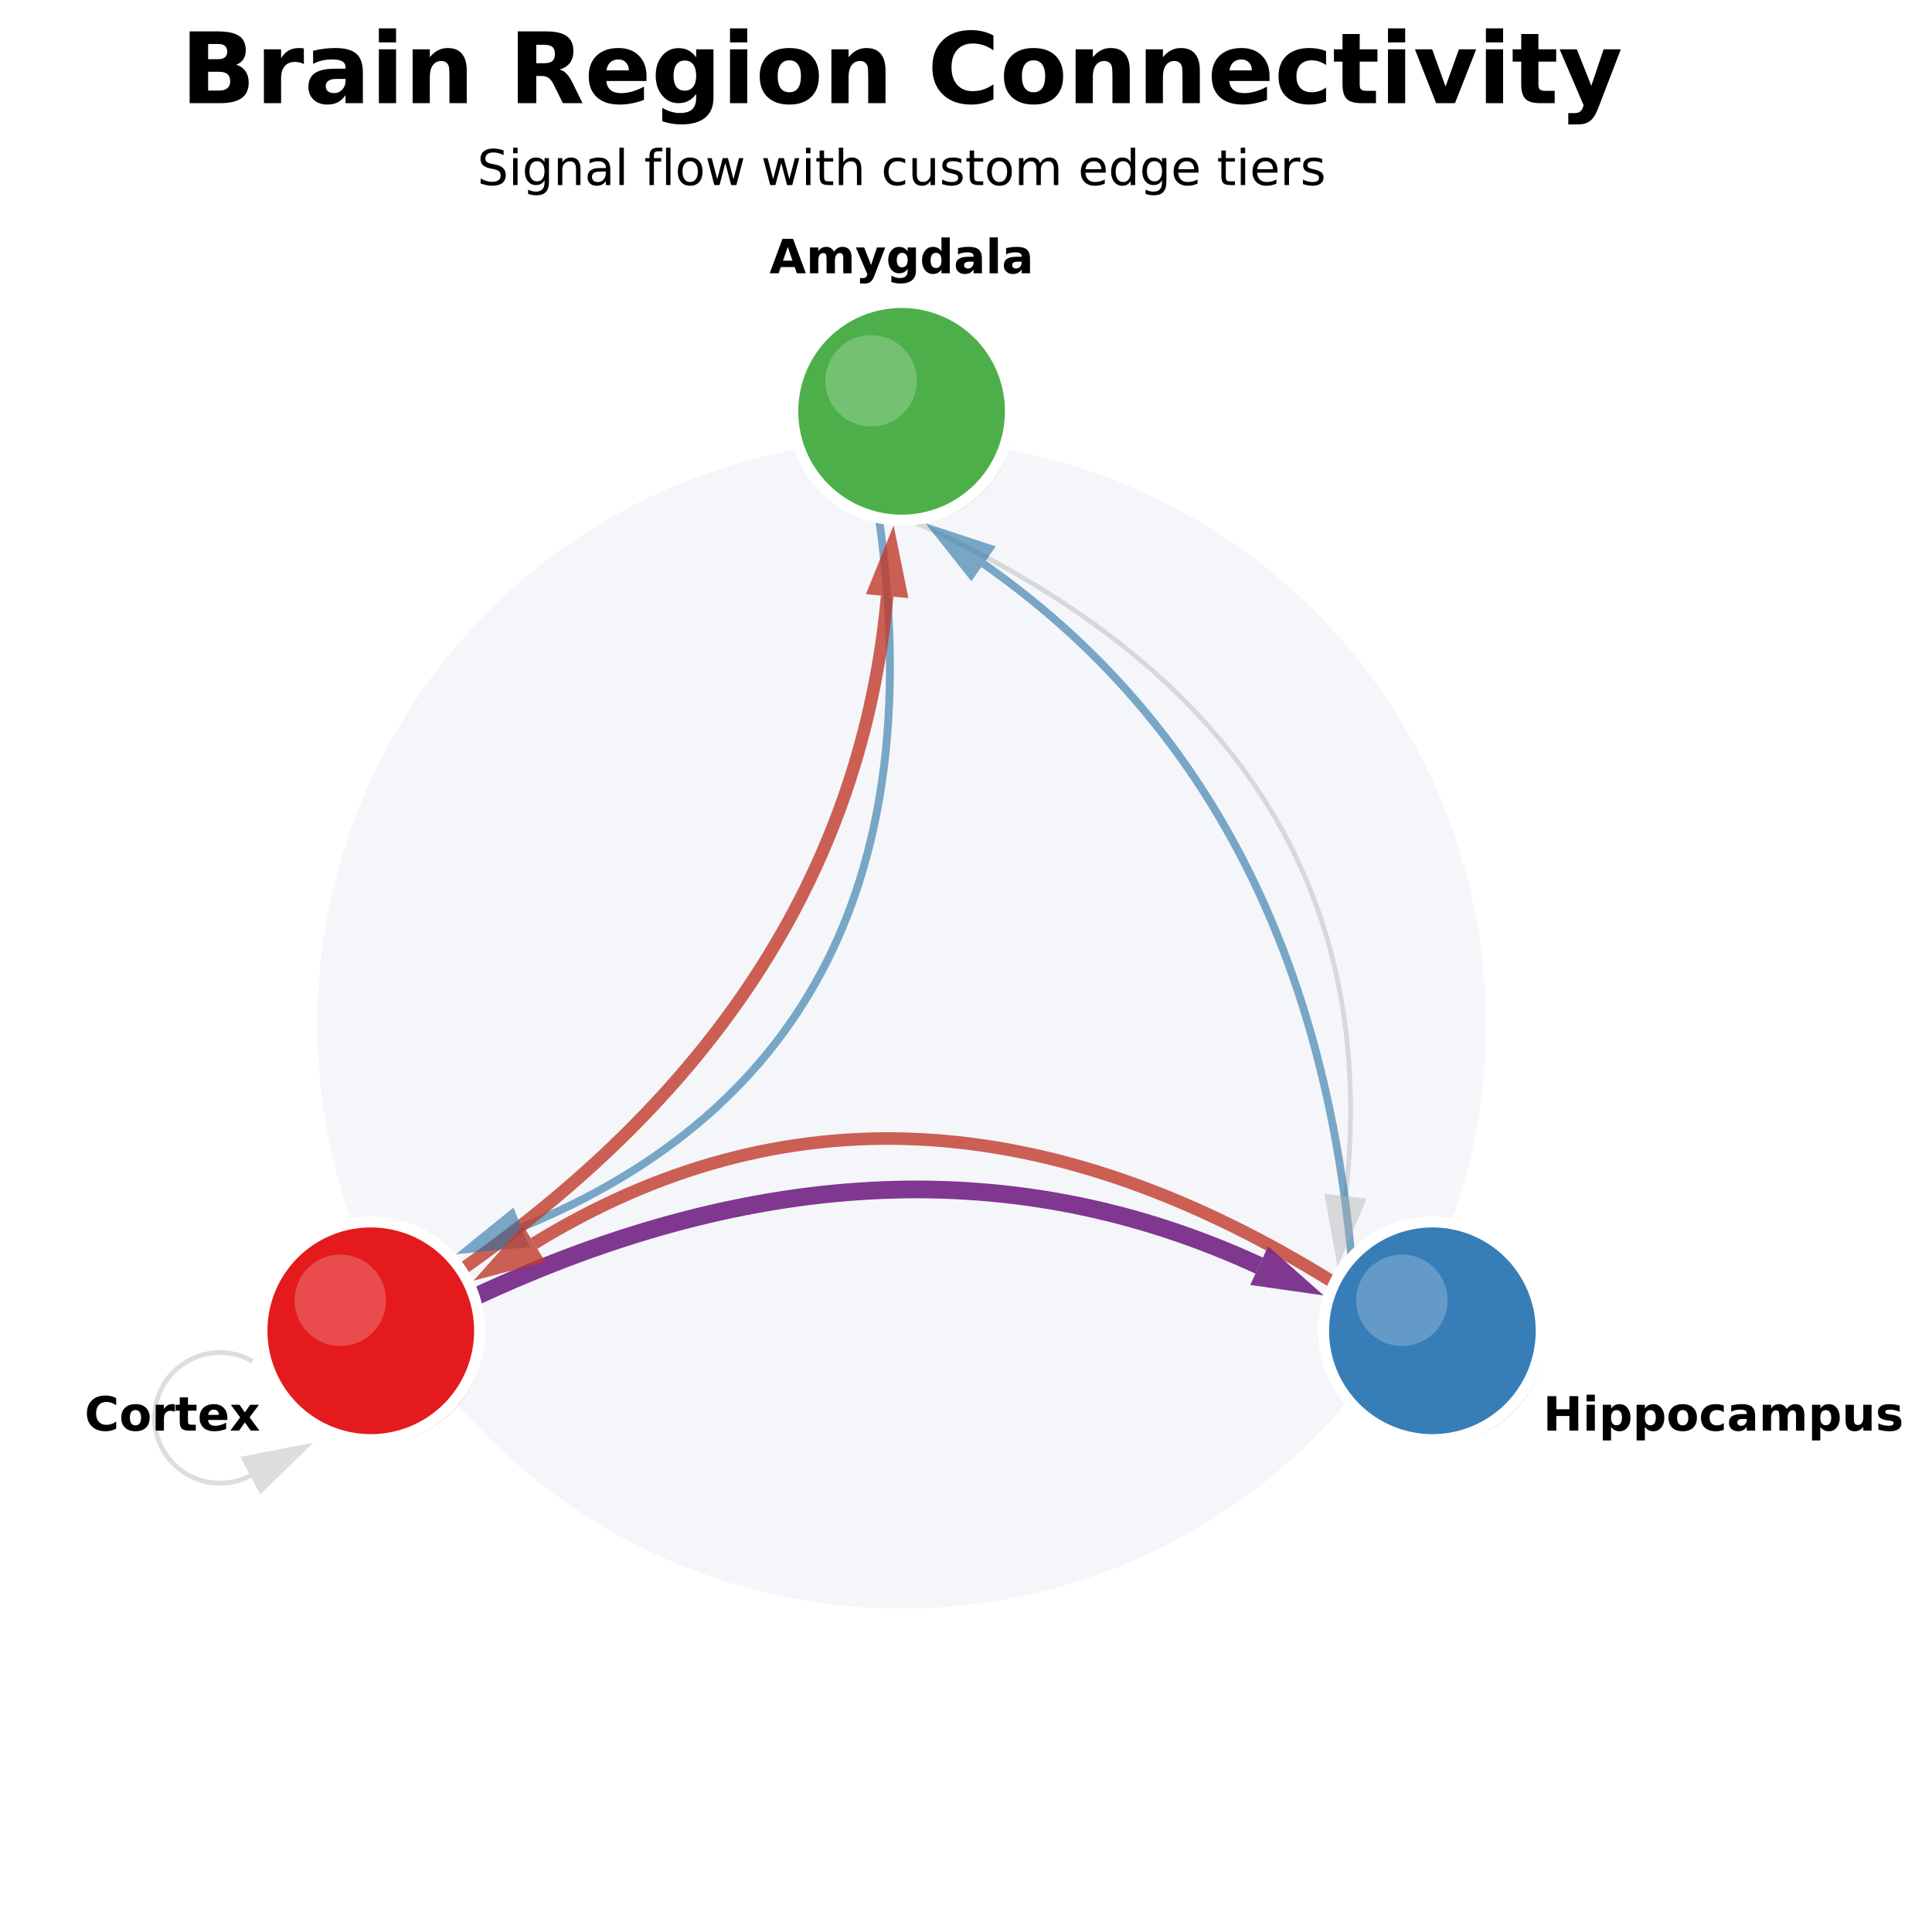
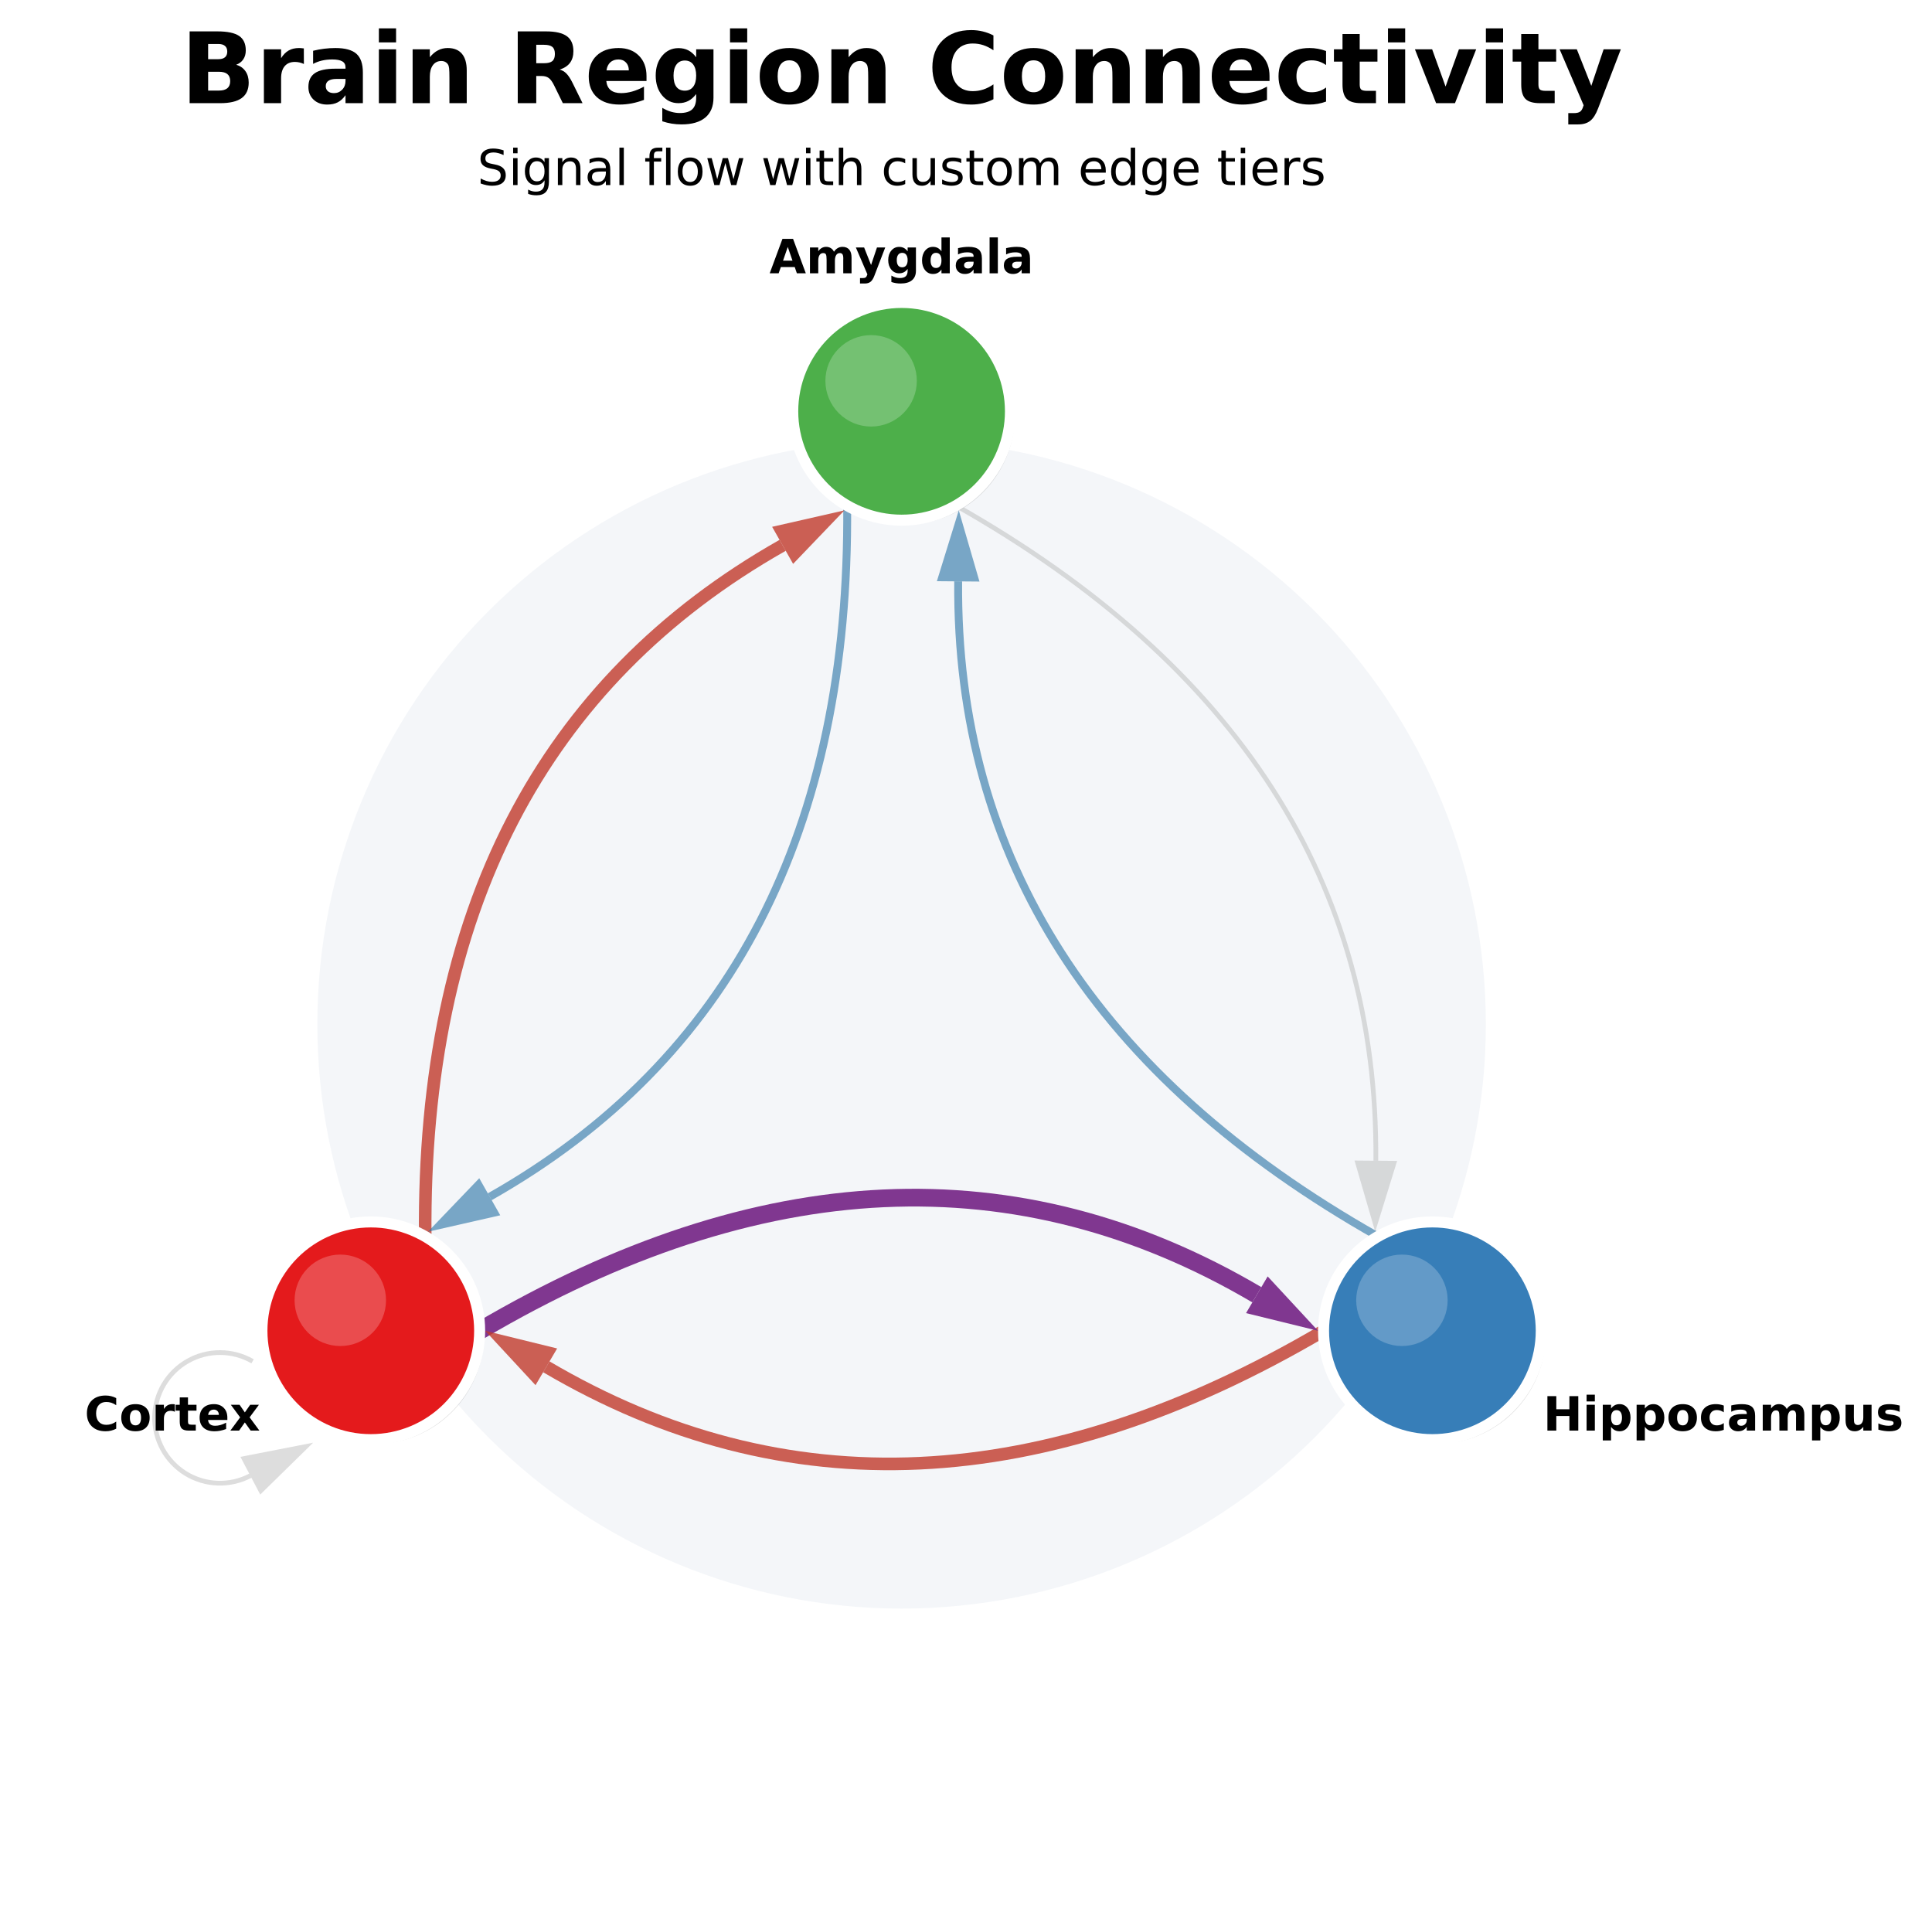
<svg xmlns="http://www.w3.org/2000/svg" xmlns:xlink="http://www.w3.org/1999/xlink" width="490.633pt" height="489.056pt" viewBox="0 0 490.633 489.056" version="1.1">
  <defs>
    <style type="text/css">*{stroke-linejoin: round; stroke-linecap: butt}</style>
  </defs>
  <g id="figure_1">
    <g id="patch_1">
      <path d="M 0 489.056  L 490.633 489.056  L 490.633 0  L 0 0  z " style="fill: #ffffff" />
    </g>
    <g id="axes_1">
      <g id="patch_2">
-         <path d="M 228.96 407.966  C 268.176 407.966 305.79 392.386 333.52 364.656  C 361.25 336.926 376.83 299.312 376.83 260.096  C 376.83 220.88 361.25 183.266 333.52 155.536  C 305.79 127.806 268.176 112.226 228.96 112.226  C 189.744 112.226 152.13 127.806 124.4 155.536  C 96.67 183.266 81.09 220.88 81.09 260.096  C 81.09 299.312 96.67 336.926 124.4 364.656  C 152.13 392.386 189.744 407.966 228.96 407.966  z " clip-path="url(#p74da4ab8e2)" style="fill: #f4f6f9; stroke: #f4f6f9; stroke-linejoin: miter" />
+         <path d="M 228.96 407.966  C 268.176 407.966 305.79 392.386 333.52 364.656  C 361.25 336.926 376.83 299.312 376.83 260.096  C 376.83 220.88 361.25 183.266 333.52 155.536  C 305.79 127.806 268.176 112.226 228.96 112.226  C 189.744 112.226 152.13 127.806 124.4 155.536  C 96.67 183.266 81.09 220.88 81.09 260.096  C 81.09 299.312 96.67 336.926 124.4 364.656  C 152.13 392.386 189.744 407.966 228.96 407.966  z " clip-path="url(#p877dc7a0eb)" style="fill: #f4f6f9; stroke: #f4f6f9; stroke-linejoin: miter" />
      </g>
      <g id="patch_3">
-         <path d="M 230.888 132.021  Q 354.924 186.904 341.706 303.766  " clip-path="url(#p74da4ab8e2)" style="fill: none; opacity: 0.4; stroke: #aaaaaa; stroke-width: 1.2; stroke-linejoin: miter" />
+         <path d="M 121.806 337.922  Q 228.26 275.241 319.178 328.774  " clip-path="url(#p877dc7a0eb)" style="fill: none; opacity: 0.95; stroke: #7b2d8b; stroke-width: 4.5; stroke-linejoin: miter" />
      </g>
      <g id="patch_4">
-         <path d="M 223.212 131.484  Q 242.137 266.741 132.43 311.656  " clip-path="url(#p74da4ab8e2)" style="fill: none; opacity: 0.6; stroke: #2471a3; stroke-width: 2; stroke-linejoin: miter" />
+         <path d="M 107.983 313.981  Q 106.927 190.448 198.747 138.478  " clip-path="url(#p877dc7a0eb)" style="fill: none; opacity: 0.8; stroke: #c0392b; stroke-width: 3.2; stroke-linejoin: miter" />
      </g>
      <g id="patch_5">
-         <path d="M 343.215 319.424  Q 332.485 200.979 249.777 143.181  " clip-path="url(#p74da4ab8e2)" style="fill: none; opacity: 0.6; stroke: #2471a3; stroke-width: 2; stroke-linejoin: miter" />
+         <path d="M 336.114 337.922  Q 229.66 400.604 138.742 347.07  " clip-path="url(#p877dc7a0eb)" style="fill: none; opacity: 0.8; stroke: #c0392b; stroke-width: 3.2; stroke-linejoin: miter" />
      </g>
      <g id="patch_6">
-         <path d="M 338.912 325.804  Q 229.779 257.834 135.623 315.745  " clip-path="url(#p74da4ab8e2)" style="fill: none; opacity: 0.8; stroke: #c0392b; stroke-width: 3.2; stroke-linejoin: miter" />
+         <path d="M 349.937 313.981  Q 242.426 253.13 243.328 147.626  " clip-path="url(#p877dc7a0eb)" style="fill: none; opacity: 0.6; stroke: #2471a3; stroke-width: 2; stroke-linejoin: miter" />
      </g>
      <g id="patch_7">
-         <path d="M 117.079 322.464  Q 215.96 253.482 225.293 151.372  " clip-path="url(#p74da4ab8e2)" style="fill: none; opacity: 0.8; stroke: #c0392b; stroke-width: 3.2; stroke-linejoin: miter" />
+         <path d="M 215.138 128.384  Q 216.194 251.917 124.374 303.888  " clip-path="url(#p877dc7a0eb)" style="fill: none; opacity: 0.6; stroke: #2471a3; stroke-width: 2; stroke-linejoin: miter" />
      </g>
      <g id="patch_8">
-         <path d="M 120.453 329.38  Q 228.194 279.017 319.772 321.378  " clip-path="url(#p74da4ab8e2)" style="fill: none; opacity: 0.95; stroke: #7b2d8b; stroke-width: 4.5; stroke-linejoin: miter" />
+         <path d="M 242.782 128.384  Q 350.293 189.236 349.391 294.74  " clip-path="url(#p877dc7a0eb)" style="fill: none; opacity: 0.4; stroke: #aaaaaa; stroke-width: 1.2; stroke-linejoin: miter" />
      </g>
      <g id="patch_9">
-         <path d="M 95.243 366.649  C 102.574 366.649 109.606 363.736 114.79 358.552  C 119.975 353.368 122.887 346.336 122.887 339.004  C 122.887 331.673 119.975 324.64 114.79 319.456  C 109.606 314.272 102.574 311.359 95.243 311.359  C 87.911 311.359 80.879 314.272 75.695 319.456  C 70.511 324.64 67.598 331.673 67.598 339.004  C 67.598 346.336 70.511 353.368 75.695 358.552  C 80.879 363.736 87.911 366.649 95.243 366.649  z " clip-path="url(#p74da4ab8e2)" style="fill-opacity: 0.133" />
+         <path d="M 95.243 366.649  C 102.574 366.649 109.606 363.736 114.79 358.552  C 119.975 353.368 122.887 346.336 122.887 339.004  C 122.887 331.673 119.975 324.64 114.79 319.456  C 109.606 314.272 102.574 311.359 95.243 311.359  C 87.911 311.359 80.879 314.272 75.695 319.456  C 70.511 324.64 67.598 331.673 67.598 339.004  C 67.598 346.336 70.511 353.368 75.695 358.552  C 80.879 363.736 87.911 366.649 95.243 366.649  z " clip-path="url(#p877dc7a0eb)" style="fill-opacity: 0.133" />
      </g>
      <g id="patch_10">
-         <path d="M 364.841 366.649  C 372.172 366.649 379.205 363.736 384.389 358.552  C 389.573 353.368 392.486 346.336 392.486 339.004  C 392.486 331.673 389.573 324.64 384.389 319.456  C 379.205 314.272 372.172 311.359 364.841 311.359  C 357.509 311.359 350.477 314.272 345.293 319.456  C 340.109 324.64 337.196 331.673 337.196 339.004  C 337.196 346.336 340.109 353.368 345.293 358.552  C 350.477 363.736 357.509 366.649 364.841 366.649  z " clip-path="url(#p74da4ab8e2)" style="fill-opacity: 0.133" />
+         <path d="M 364.841 366.649  C 372.172 366.649 379.205 363.736 384.389 358.552  C 389.573 353.368 392.486 346.336 392.486 339.004  C 392.486 331.673 389.573 324.64 384.389 319.456  C 379.205 314.272 372.172 311.359 364.841 311.359  C 357.509 311.359 350.477 314.272 345.293 319.456  C 340.109 324.64 337.196 331.673 337.196 339.004  C 337.196 346.336 340.109 353.368 345.293 358.552  C 350.477 363.736 357.509 366.649 364.841 366.649  z " clip-path="url(#p877dc7a0eb)" style="fill-opacity: 0.133" />
      </g>
      <g id="patch_11">
-         <path d="M 230.042 133.17  C 237.373 133.17 244.405 130.257 249.59 125.073  C 254.774 119.889 257.687 112.857 257.687 105.525  C 257.687 98.194 254.774 91.161 249.59 85.977  C 244.405 80.793 237.373 77.88 230.042 77.88  C 222.71 77.88 215.678 80.793 210.494 85.977  C 205.31 91.161 202.397 98.194 202.397 105.525  C 202.397 112.857 205.31 119.889 210.494 125.073  C 215.678 130.257 222.71 133.17 230.042 133.17  z " clip-path="url(#p74da4ab8e2)" style="fill-opacity: 0.133" />
+         <path d="M 230.042 133.17  C 237.373 133.17 244.405 130.257 249.59 125.073  C 254.774 119.889 257.687 112.857 257.687 105.525  C 257.687 98.194 254.774 91.161 249.59 85.977  C 244.405 80.793 237.373 77.88 230.042 77.88  C 222.71 77.88 215.678 80.793 210.494 85.977  C 205.31 91.161 202.397 98.194 202.397 105.525  C 202.397 112.857 205.31 119.889 210.494 125.073  C 215.678 130.257 222.71 133.17 230.042 133.17  z " clip-path="url(#p877dc7a0eb)" style="fill-opacity: 0.133" />
      </g>
      <g id="patch_12">
-         <path d="M 94.161 365.567  C 101.492 365.567 108.525 362.654 113.709 357.47  C 118.893 352.286 121.806 345.254 121.806 337.922  C 121.806 330.591 118.893 323.559 113.709 318.374  C 108.525 313.19 101.492 310.277 94.161 310.277  C 86.829 310.277 79.797 313.19 74.613 318.374  C 69.429 323.559 66.516 330.591 66.516 337.922  C 66.516 345.254 69.429 352.286 74.613 357.47  C 79.797 362.654 86.829 365.567 94.161 365.567  z " clip-path="url(#p74da4ab8e2)" style="fill: #e41a1c; stroke: #ffffff; stroke-width: 2.8; stroke-linejoin: miter" />
+         <path d="M 94.161 365.567  C 101.492 365.567 108.525 362.654 113.709 357.47  C 118.893 352.286 121.806 345.254 121.806 337.922  C 121.806 330.591 118.893 323.559 113.709 318.374  C 108.525 313.19 101.492 310.277 94.161 310.277  C 86.829 310.277 79.797 313.19 74.613 318.374  C 69.429 323.559 66.516 330.591 66.516 337.922  C 66.516 345.254 69.429 352.286 74.613 357.47  C 79.797 362.654 86.829 365.567 94.161 365.567  z " clip-path="url(#p877dc7a0eb)" style="fill: #e41a1c; stroke: #ffffff; stroke-width: 2.8; stroke-linejoin: miter" />
      </g>
      <g id="patch_13">
-         <path d="M 363.759 365.567  C 371.091 365.567 378.123 362.654 383.307 357.47  C 388.491 352.286 391.404 345.254 391.404 337.922  C 391.404 330.591 388.491 323.559 383.307 318.374  C 378.123 313.19 371.091 310.277 363.759 310.277  C 356.428 310.277 349.395 313.19 344.211 318.374  C 339.027 323.559 336.114 330.591 336.114 337.922  C 336.114 345.254 339.027 352.286 344.211 357.47  C 349.395 362.654 356.428 365.567 363.759 365.567  z " clip-path="url(#p74da4ab8e2)" style="fill: #377eb8; stroke: #ffffff; stroke-width: 2.8; stroke-linejoin: miter" />
+         <path d="M 363.759 365.567  C 371.091 365.567 378.123 362.654 383.307 357.47  C 388.491 352.286 391.404 345.254 391.404 337.922  C 391.404 330.591 388.491 323.559 383.307 318.374  C 378.123 313.19 371.091 310.277 363.759 310.277  C 356.428 310.277 349.395 313.19 344.211 318.374  C 339.027 323.559 336.114 330.591 336.114 337.922  C 336.114 345.254 339.027 352.286 344.211 357.47  C 349.395 362.654 356.428 365.567 363.759 365.567  z " clip-path="url(#p877dc7a0eb)" style="fill: #377eb8; stroke: #ffffff; stroke-width: 2.8; stroke-linejoin: miter" />
      </g>
      <g id="patch_14">
-         <path d="M 228.96 132.088  C 236.292 132.088 243.324 129.175 248.508 123.991  C 253.692 118.807 256.605 111.775 256.605 104.443  C 256.605 97.112 253.692 90.08 248.508 84.895  C 243.324 79.711 236.292 76.798 228.96 76.798  C 221.628 76.798 214.596 79.711 209.412 84.895  C 204.228 90.08 201.315 97.112 201.315 104.443  C 201.315 111.775 204.228 118.807 209.412 123.991  C 214.596 129.175 221.628 132.088 228.96 132.088  z " clip-path="url(#p74da4ab8e2)" style="fill: #4daf4a; stroke: #ffffff; stroke-width: 2.8; stroke-linejoin: miter" />
+         <path d="M 228.96 132.088  C 236.292 132.088 243.324 129.175 248.508 123.991  C 253.692 118.807 256.605 111.775 256.605 104.443  C 256.605 97.112 253.692 90.08 248.508 84.895  C 243.324 79.711 236.292 76.798 228.96 76.798  C 221.628 76.798 214.596 79.711 209.412 84.895  C 204.228 90.08 201.315 97.112 201.315 104.443  C 201.315 111.775 204.228 118.807 209.412 123.991  C 214.596 129.175 221.628 132.088 228.96 132.088  z " clip-path="url(#p877dc7a0eb)" style="fill: #4daf4a; stroke: #ffffff; stroke-width: 2.8; stroke-linejoin: miter" />
      </g>
      <g id="text_1">
        <g transform="translate(121.1983 46.99102) scale(0.125 -0.125)">
          <defs>
            <path id="DejaVuSans-53" d="M 3425 4513  L 3425 3897  Q 3066 4069 2747 4153  Q 2428 4238 2131 4238  Q 1616 4238 1336 4038  Q 1056 3838 1056 3469  Q 1056 3159 1242 3001  Q 1428 2844 1947 2747  L 2328 2669  Q 3034 2534 3370 2195  Q 3706 1856 3706 1288  Q 3706 609 3251 259  Q 2797 -91 1919 -91  Q 1588 -91 1214 -16  Q 841 59 441 206  L 441 856  Q 825 641 1194 531  Q 1563 422 1919 422  Q 2459 422 2753 634  Q 3047 847 3047 1241  Q 3047 1584 2836 1778  Q 2625 1972 2144 2069  L 1759 2144  Q 1053 2284 737 2584  Q 422 2884 422 3419  Q 422 4038 858 4394  Q 1294 4750 2059 4750  Q 2388 4750 2728 4690  Q 3069 4631 3425 4513  z " transform="scale(0.015625)" />
            <path id="DejaVuSans-69" d="M 603 3500  L 1178 3500  L 1178 0  L 603 0  L 603 3500  z M 603 4863  L 1178 4863  L 1178 4134  L 603 4134  L 603 4863  z " transform="scale(0.015625)" />
            <path id="DejaVuSans-67" d="M 2906 1791  Q 2906 2416 2648 2759  Q 2391 3103 1925 3103  Q 1463 3103 1205 2759  Q 947 2416 947 1791  Q 947 1169 1205 825  Q 1463 481 1925 481  Q 2391 481 2648 825  Q 2906 1169 2906 1791  z M 3481 434  Q 3481 -459 3084 -895  Q 2688 -1331 1869 -1331  Q 1566 -1331 1297 -1286  Q 1028 -1241 775 -1147  L 775 -588  Q 1028 -725 1275 -790  Q 1522 -856 1778 -856  Q 2344 -856 2625 -561  Q 2906 -266 2906 331  L 2906 616  Q 2728 306 2450 153  Q 2172 0 1784 0  Q 1141 0 747 490  Q 353 981 353 1791  Q 353 2603 747 3093  Q 1141 3584 1784 3584  Q 2172 3584 2450 3431  Q 2728 3278 2906 2969  L 2906 3500  L 3481 3500  L 3481 434  z " transform="scale(0.015625)" />
            <path id="DejaVuSans-6e" d="M 3513 2113  L 3513 0  L 2938 0  L 2938 2094  Q 2938 2591 2744 2837  Q 2550 3084 2163 3084  Q 1697 3084 1428 2787  Q 1159 2491 1159 1978  L 1159 0  L 581 0  L 581 3500  L 1159 3500  L 1159 2956  Q 1366 3272 1645 3428  Q 1925 3584 2291 3584  Q 2894 3584 3203 3211  Q 3513 2838 3513 2113  z " transform="scale(0.015625)" />
            <path id="DejaVuSans-61" d="M 2194 1759  Q 1497 1759 1228 1600  Q 959 1441 959 1056  Q 959 750 1161 570  Q 1363 391 1709 391  Q 2188 391 2477 730  Q 2766 1069 2766 1631  L 2766 1759  L 2194 1759  z M 3341 1997  L 3341 0  L 2766 0  L 2766 531  Q 2569 213 2275 61  Q 1981 -91 1556 -91  Q 1019 -91 701 211  Q 384 513 384 1019  Q 384 1609 779 1909  Q 1175 2209 1959 2209  L 2766 2209  L 2766 2266  Q 2766 2663 2505 2880  Q 2244 3097 1772 3097  Q 1472 3097 1187 3025  Q 903 2953 641 2809  L 641 3341  Q 956 3463 1253 3523  Q 1550 3584 1831 3584  Q 2591 3584 2966 3190  Q 3341 2797 3341 1997  z " transform="scale(0.015625)" />
            <path id="DejaVuSans-6c" d="M 603 4863  L 1178 4863  L 1178 0  L 603 0  L 603 4863  z " transform="scale(0.015625)" />
            <path id="DejaVuSans-20" transform="scale(0.015625)" />
            <path id="DejaVuSans-66" d="M 2375 4863  L 2375 4384  L 1825 4384  Q 1516 4384 1395 4259  Q 1275 4134 1275 3809  L 1275 3500  L 2222 3500  L 2222 3053  L 1275 3053  L 1275 0  L 697 0  L 697 3053  L 147 3053  L 147 3500  L 697 3500  L 697 3744  Q 697 4328 969 4595  Q 1241 4863 1831 4863  L 2375 4863  z " transform="scale(0.015625)" />
            <path id="DejaVuSans-6f" d="M 1959 3097  Q 1497 3097 1228 2736  Q 959 2375 959 1747  Q 959 1119 1226 758  Q 1494 397 1959 397  Q 2419 397 2687 759  Q 2956 1122 2956 1747  Q 2956 2369 2687 2733  Q 2419 3097 1959 3097  z M 1959 3584  Q 2709 3584 3137 3096  Q 3566 2609 3566 1747  Q 3566 888 3137 398  Q 2709 -91 1959 -91  Q 1206 -91 779 398  Q 353 888 353 1747  Q 353 2609 779 3096  Q 1206 3584 1959 3584  z " transform="scale(0.015625)" />
            <path id="DejaVuSans-77" d="M 269 3500  L 844 3500  L 1563 769  L 2278 3500  L 2956 3500  L 3675 769  L 4391 3500  L 4966 3500  L 4050 0  L 3372 0  L 2619 2869  L 1863 0  L 1184 0  L 269 3500  z " transform="scale(0.015625)" />
            <path id="DejaVuSans-74" d="M 1172 4494  L 1172 3500  L 2356 3500  L 2356 3053  L 1172 3053  L 1172 1153  Q 1172 725 1289 603  Q 1406 481 1766 481  L 2356 481  L 2356 0  L 1766 0  Q 1100 0 847 248  Q 594 497 594 1153  L 594 3053  L 172 3053  L 172 3500  L 594 3500  L 594 4494  L 1172 4494  z " transform="scale(0.015625)" />
            <path id="DejaVuSans-68" d="M 3513 2113  L 3513 0  L 2938 0  L 2938 2094  Q 2938 2591 2744 2837  Q 2550 3084 2163 3084  Q 1697 3084 1428 2787  Q 1159 2491 1159 1978  L 1159 0  L 581 0  L 581 4863  L 1159 4863  L 1159 2956  Q 1366 3272 1645 3428  Q 1925 3584 2291 3584  Q 2894 3584 3203 3211  Q 3513 2838 3513 2113  z " transform="scale(0.015625)" />
            <path id="DejaVuSans-63" d="M 3122 3366  L 3122 2828  Q 2878 2963 2633 3030  Q 2388 3097 2138 3097  Q 1578 3097 1268 2742  Q 959 2388 959 1747  Q 959 1106 1268 751  Q 1578 397 2138 397  Q 2388 397 2633 464  Q 2878 531 3122 666  L 3122 134  Q 2881 22 2623 -34  Q 2366 -91 2075 -91  Q 1284 -91 818 406  Q 353 903 353 1747  Q 353 2603 823 3093  Q 1294 3584 2113 3584  Q 2378 3584 2631 3529  Q 2884 3475 3122 3366  z " transform="scale(0.015625)" />
            <path id="DejaVuSans-75" d="M 544 1381  L 544 3500  L 1119 3500  L 1119 1403  Q 1119 906 1312 657  Q 1506 409 1894 409  Q 2359 409 2629 706  Q 2900 1003 2900 1516  L 2900 3500  L 3475 3500  L 3475 0  L 2900 0  L 2900 538  Q 2691 219 2414 64  Q 2138 -91 1772 -91  Q 1169 -91 856 284  Q 544 659 544 1381  z M 1991 3584  L 1991 3584  z " transform="scale(0.015625)" />
            <path id="DejaVuSans-73" d="M 2834 3397  L 2834 2853  Q 2591 2978 2328 3040  Q 2066 3103 1784 3103  Q 1356 3103 1142 2972  Q 928 2841 928 2578  Q 928 2378 1081 2264  Q 1234 2150 1697 2047  L 1894 2003  Q 2506 1872 2764 1633  Q 3022 1394 3022 966  Q 3022 478 2636 193  Q 2250 -91 1575 -91  Q 1294 -91 989 -36  Q 684 19 347 128  L 347 722  Q 666 556 975 473  Q 1284 391 1588 391  Q 1994 391 2212 530  Q 2431 669 2431 922  Q 2431 1156 2273 1281  Q 2116 1406 1581 1522  L 1381 1569  Q 847 1681 609 1914  Q 372 2147 372 2553  Q 372 3047 722 3315  Q 1072 3584 1716 3584  Q 2034 3584 2315 3537  Q 2597 3491 2834 3397  z " transform="scale(0.015625)" />
            <path id="DejaVuSans-6d" d="M 3328 2828  Q 3544 3216 3844 3400  Q 4144 3584 4550 3584  Q 5097 3584 5394 3201  Q 5691 2819 5691 2113  L 5691 0  L 5113 0  L 5113 2094  Q 5113 2597 4934 2840  Q 4756 3084 4391 3084  Q 3944 3084 3684 2787  Q 3425 2491 3425 1978  L 3425 0  L 2847 0  L 2847 2094  Q 2847 2600 2669 2842  Q 2491 3084 2119 3084  Q 1678 3084 1418 2786  Q 1159 2488 1159 1978  L 1159 0  L 581 0  L 581 3500  L 1159 3500  L 1159 2956  Q 1356 3278 1631 3431  Q 1906 3584 2284 3584  Q 2666 3584 2933 3390  Q 3200 3197 3328 2828  z " transform="scale(0.015625)" />
            <path id="DejaVuSans-65" d="M 3597 1894  L 3597 1613  L 953 1613  Q 991 1019 1311 708  Q 1631 397 2203 397  Q 2534 397 2845 478  Q 3156 559 3463 722  L 3463 178  Q 3153 47 2828 -22  Q 2503 -91 2169 -91  Q 1331 -91 842 396  Q 353 884 353 1716  Q 353 2575 817 3079  Q 1281 3584 2069 3584  Q 2775 3584 3186 3129  Q 3597 2675 3597 1894  z M 3022 2063  Q 3016 2534 2758 2815  Q 2500 3097 2075 3097  Q 1594 3097 1305 2825  Q 1016 2553 972 2059  L 3022 2063  z " transform="scale(0.015625)" />
            <path id="DejaVuSans-64" d="M 2906 2969  L 2906 4863  L 3481 4863  L 3481 0  L 2906 0  L 2906 525  Q 2725 213 2448 61  Q 2172 -91 1784 -91  Q 1150 -91 751 415  Q 353 922 353 1747  Q 353 2572 751 3078  Q 1150 3584 1784 3584  Q 2172 3584 2448 3432  Q 2725 3281 2906 2969  z M 947 1747  Q 947 1113 1208 752  Q 1469 391 1925 391  Q 2381 391 2643 752  Q 2906 1113 2906 1747  Q 2906 2381 2643 2742  Q 2381 3103 1925 3103  Q 1469 3103 1208 2742  Q 947 2381 947 1747  z " transform="scale(0.015625)" />
            <path id="DejaVuSans-72" d="M 2631 2963  Q 2534 3019 2420 3045  Q 2306 3072 2169 3072  Q 1681 3072 1420 2755  Q 1159 2438 1159 1844  L 1159 0  L 581 0  L 581 3500  L 1159 3500  L 1159 2956  Q 1341 3275 1631 3429  Q 1922 3584 2338 3584  Q 2397 3584 2469 3576  Q 2541 3569 2628 3553  L 2631 2963  z " transform="scale(0.015625)" />
          </defs>
          <use xlink:href="#DejaVuSans-53" />
          <use xlink:href="#DejaVuSans-69" x="63.477" />
          <use xlink:href="#DejaVuSans-67" x="91.26" />
          <use xlink:href="#DejaVuSans-6e" x="154.736" />
          <use xlink:href="#DejaVuSans-61" x="218.115" />
          <use xlink:href="#DejaVuSans-6c" x="279.395" />
          <use xlink:href="#DejaVuSans-20" x="307.178" />
          <use xlink:href="#DejaVuSans-66" x="338.965" />
          <use xlink:href="#DejaVuSans-6c" x="374.17" />
          <use xlink:href="#DejaVuSans-6f" x="401.953" />
          <use xlink:href="#DejaVuSans-77" x="463.135" />
          <use xlink:href="#DejaVuSans-20" x="544.922" />
          <use xlink:href="#DejaVuSans-77" x="576.709" />
          <use xlink:href="#DejaVuSans-69" x="658.496" />
          <use xlink:href="#DejaVuSans-74" x="686.279" />
          <use xlink:href="#DejaVuSans-68" x="725.488" />
          <use xlink:href="#DejaVuSans-20" x="788.867" />
          <use xlink:href="#DejaVuSans-63" x="820.654" />
          <use xlink:href="#DejaVuSans-75" x="875.635" />
          <use xlink:href="#DejaVuSans-73" x="939.014" />
          <use xlink:href="#DejaVuSans-74" x="991.113" />
          <use xlink:href="#DejaVuSans-6f" x="1030.322" />
          <use xlink:href="#DejaVuSans-6d" x="1091.504" />
          <use xlink:href="#DejaVuSans-20" x="1188.916" />
          <use xlink:href="#DejaVuSans-65" x="1220.703" />
          <use xlink:href="#DejaVuSans-64" x="1282.227" />
          <use xlink:href="#DejaVuSans-67" x="1345.703" />
          <use xlink:href="#DejaVuSans-65" x="1409.18" />
          <use xlink:href="#DejaVuSans-20" x="1470.703" />
          <use xlink:href="#DejaVuSans-74" x="1502.49" />
          <use xlink:href="#DejaVuSans-69" x="1541.699" />
          <use xlink:href="#DejaVuSans-65" x="1569.482" />
          <use xlink:href="#DejaVuSans-72" x="1631.006" />
          <use xlink:href="#DejaVuSans-73" x="1672.119" />
        </g>
      </g>
      <g id="text_2">
        <g transform="translate(45.86039 26.19609) scale(0.25 -0.25)">
          <defs>
            <path id="DejaVuSans-Bold-42" d="M 2456 2859  Q 2741 2859 2887 2984  Q 3034 3109 3034 3353  Q 3034 3594 2887 3720  Q 2741 3847 2456 3847  L 1791 3847  L 1791 2859  L 2456 2859  z M 2497 819  Q 2859 819 3042 972  Q 3225 1125 3225 1434  Q 3225 1738 3044 1889  Q 2863 2041 2497 2041  L 1791 2041  L 1791 819  L 2497 819  z M 3616 2497  Q 4003 2384 4215 2081  Q 4428 1778 4428 1338  Q 4428 663 3972 331  Q 3516 0 2584 0  L 588 0  L 588 4666  L 2394 4666  Q 3366 4666 3802 4372  Q 4238 4078 4238 3431  Q 4238 3091 4078 2852  Q 3919 2613 3616 2497  z " transform="scale(0.015625)" />
            <path id="DejaVuSans-Bold-72" d="M 3138 2547  Q 2991 2616 2845 2648  Q 2700 2681 2553 2681  Q 2122 2681 1889 2404  Q 1656 2128 1656 1613  L 1656 0  L 538 0  L 538 3500  L 1656 3500  L 1656 2925  Q 1872 3269 2151 3426  Q 2431 3584 2822 3584  Q 2878 3584 2943 3579  Q 3009 3575 3134 3559  L 3138 2547  z " transform="scale(0.015625)" />
            <path id="DejaVuSans-Bold-61" d="M 2106 1575  Q 1756 1575 1579 1456  Q 1403 1338 1403 1106  Q 1403 894 1545 773  Q 1688 653 1941 653  Q 2256 653 2472 879  Q 2688 1106 2688 1447  L 2688 1575  L 2106 1575  z M 3816 1997  L 3816 0  L 2688 0  L 2688 519  Q 2463 200 2181 54  Q 1900 -91 1497 -91  Q 953 -91 614 226  Q 275 544 275 1050  Q 275 1666 698 1953  Q 1122 2241 2028 2241  L 2688 2241  L 2688 2328  Q 2688 2594 2478 2717  Q 2269 2841 1825 2841  Q 1466 2841 1156 2769  Q 847 2697 581 2553  L 581 3406  Q 941 3494 1303 3539  Q 1666 3584 2028 3584  Q 2975 3584 3395 3211  Q 3816 2838 3816 1997  z " transform="scale(0.015625)" />
            <path id="DejaVuSans-Bold-69" d="M 538 3500  L 1656 3500  L 1656 0  L 538 0  L 538 3500  z M 538 4863  L 1656 4863  L 1656 3950  L 538 3950  L 538 4863  z " transform="scale(0.015625)" />
            <path id="DejaVuSans-Bold-6e" d="M 4056 2131  L 4056 0  L 2931 0  L 2931 347  L 2931 1631  Q 2931 2084 2911 2256  Q 2891 2428 2841 2509  Q 2775 2619 2662 2680  Q 2550 2741 2406 2741  Q 2056 2741 1856 2470  Q 1656 2200 1656 1722  L 1656 0  L 538 0  L 538 3500  L 1656 3500  L 1656 2988  Q 1909 3294 2193 3439  Q 2478 3584 2822 3584  Q 3428 3584 3742 3212  Q 4056 2841 4056 2131  z " transform="scale(0.015625)" />
            <path id="DejaVuSans-Bold-20" transform="scale(0.015625)" />
            <path id="DejaVuSans-Bold-52" d="M 2297 2597  Q 2675 2597 2839 2737  Q 3003 2878 3003 3200  Q 3003 3519 2839 3656  Q 2675 3794 2297 3794  L 1791 3794  L 1791 2597  L 2297 2597  z M 1791 1766  L 1791 0  L 588 0  L 588 4666  L 2425 4666  Q 3347 4666 3776 4356  Q 4206 4047 4206 3378  Q 4206 2916 3982 2619  Q 3759 2322 3309 2181  Q 3556 2125 3751 1926  Q 3947 1728 4147 1325  L 4800 0  L 3519 0  L 2950 1159  Q 2778 1509 2601 1637  Q 2425 1766 2131 1766  L 1791 1766  z " transform="scale(0.015625)" />
            <path id="DejaVuSans-Bold-65" d="M 4031 1759  L 4031 1441  L 1416 1441  Q 1456 1047 1700 850  Q 1944 653 2381 653  Q 2734 653 3104 758  Q 3475 863 3866 1075  L 3866 213  Q 3469 63 3072 -14  Q 2675 -91 2278 -91  Q 1328 -91 801 392  Q 275 875 275 1747  Q 275 2603 792 3093  Q 1309 3584 2216 3584  Q 3041 3584 3536 3087  Q 4031 2591 4031 1759  z M 2881 2131  Q 2881 2450 2695 2645  Q 2509 2841 2209 2841  Q 1884 2841 1681 2658  Q 1478 2475 1428 2131  L 2881 2131  z " transform="scale(0.015625)" />
            <path id="DejaVuSans-Bold-67" d="M 2919 594  Q 2688 288 2409 144  Q 2131 0 1766 0  Q 1125 0 706 504  Q 288 1009 288 1791  Q 288 2575 706 3076  Q 1125 3578 1766 3578  Q 2131 3578 2409 3434  Q 2688 3291 2919 2981  L 2919 3500  L 4044 3500  L 4044 353  Q 4044 -491 3511 -936  Q 2978 -1381 1966 -1381  Q 1638 -1381 1331 -1331  Q 1025 -1281 716 -1178  L 716 -306  Q 1009 -475 1290 -558  Q 1572 -641 1856 -641  Q 2406 -641 2662 -400  Q 2919 -159 2919 353  L 2919 594  z M 2181 2772  Q 1834 2772 1640 2515  Q 1447 2259 1447 1791  Q 1447 1309 1634 1061  Q 1822 813 2181 813  Q 2531 813 2725 1069  Q 2919 1325 2919 1791  Q 2919 2259 2725 2515  Q 2531 2772 2181 2772  z " transform="scale(0.015625)" />
            <path id="DejaVuSans-Bold-6f" d="M 2203 2784  Q 1831 2784 1636 2517  Q 1441 2250 1441 1747  Q 1441 1244 1636 976  Q 1831 709 2203 709  Q 2569 709 2762 976  Q 2956 1244 2956 1747  Q 2956 2250 2762 2517  Q 2569 2784 2203 2784  z M 2203 3584  Q 3106 3584 3614 3096  Q 4122 2609 4122 1747  Q 4122 884 3614 396  Q 3106 -91 2203 -91  Q 1297 -91 786 396  Q 275 884 275 1747  Q 275 2609 786 3096  Q 1297 3584 2203 3584  z " transform="scale(0.015625)" />
            <path id="DejaVuSans-Bold-43" d="M 4288 256  Q 3956 84 3597 -3  Q 3238 -91 2847 -91  Q 1681 -91 1000 561  Q 319 1213 319 2328  Q 319 3447 1000 4098  Q 1681 4750 2847 4750  Q 3238 4750 3597 4662  Q 3956 4575 4288 4403  L 4288 3438  Q 3953 3666 3628 3772  Q 3303 3878 2944 3878  Q 2300 3878 1931 3465  Q 1563 3053 1563 2328  Q 1563 1606 1931 1193  Q 2300 781 2944 781  Q 3303 781 3628 887  Q 3953 994 4288 1222  L 4288 256  z " transform="scale(0.015625)" />
            <path id="DejaVuSans-Bold-63" d="M 3366 3391  L 3366 2478  Q 3138 2634 2908 2709  Q 2678 2784 2431 2784  Q 1963 2784 1702 2511  Q 1441 2238 1441 1747  Q 1441 1256 1702 982  Q 1963 709 2431 709  Q 2694 709 2930 787  Q 3166 866 3366 1019  L 3366 103  Q 3103 6 2833 -42  Q 2563 -91 2291 -91  Q 1344 -91 809 395  Q 275 881 275 1747  Q 275 2613 809 3098  Q 1344 3584 2291 3584  Q 2566 3584 2833 3536  Q 3100 3488 3366 3391  z " transform="scale(0.015625)" />
            <path id="DejaVuSans-Bold-74" d="M 1759 4494  L 1759 3500  L 2913 3500  L 2913 2700  L 1759 2700  L 1759 1216  Q 1759 972 1856 886  Q 1953 800 2241 800  L 2816 800  L 2816 0  L 1856 0  Q 1194 0 917 276  Q 641 553 641 1216  L 641 2700  L 84 2700  L 84 3500  L 641 3500  L 641 4494  L 1759 4494  z " transform="scale(0.015625)" />
            <path id="DejaVuSans-Bold-76" d="M 97 3500  L 1216 3500  L 2088 1081  L 2956 3500  L 4078 3500  L 2700 0  L 1472 0  L 97 3500  z " transform="scale(0.015625)" />
            <path id="DejaVuSans-Bold-79" d="M 78 3500  L 1197 3500  L 2138 1125  L 2938 3500  L 4056 3500  L 2584 -331  Q 2363 -916 2067 -1148  Q 1772 -1381 1288 -1381  L 641 -1381  L 641 -647  L 991 -647  Q 1275 -647 1404 -556  Q 1534 -466 1606 -231  L 1638 -134  L 78 3500  z " transform="scale(0.015625)" />
          </defs>
          <use xlink:href="#DejaVuSans-Bold-42" />
          <use xlink:href="#DejaVuSans-Bold-72" x="76.221" />
          <use xlink:href="#DejaVuSans-Bold-61" x="125.537" />
          <use xlink:href="#DejaVuSans-Bold-69" x="193.018" />
          <use xlink:href="#DejaVuSans-Bold-6e" x="227.295" />
          <use xlink:href="#DejaVuSans-Bold-20" x="298.486" />
          <use xlink:href="#DejaVuSans-Bold-52" x="333.301" />
          <use xlink:href="#DejaVuSans-Bold-65" x="410.303" />
          <use xlink:href="#DejaVuSans-Bold-67" x="478.125" />
          <use xlink:href="#DejaVuSans-Bold-69" x="549.707" />
          <use xlink:href="#DejaVuSans-Bold-6f" x="583.984" />
          <use xlink:href="#DejaVuSans-Bold-6e" x="652.686" />
          <use xlink:href="#DejaVuSans-Bold-20" x="723.877" />
          <use xlink:href="#DejaVuSans-Bold-43" x="758.691" />
          <use xlink:href="#DejaVuSans-Bold-6f" x="832.08" />
          <use xlink:href="#DejaVuSans-Bold-6e" x="900.781" />
          <use xlink:href="#DejaVuSans-Bold-6e" x="971.973" />
          <use xlink:href="#DejaVuSans-Bold-65" x="1043.164" />
          <use xlink:href="#DejaVuSans-Bold-63" x="1110.986" />
          <use xlink:href="#DejaVuSans-Bold-74" x="1170.264" />
          <use xlink:href="#DejaVuSans-Bold-69" x="1218.066" />
          <use xlink:href="#DejaVuSans-Bold-76" x="1252.344" />
          <use xlink:href="#DejaVuSans-Bold-69" x="1317.529" />
          <use xlink:href="#DejaVuSans-Bold-74" x="1351.807" />
          <use xlink:href="#DejaVuSans-Bold-79" x="1399.609" />
        </g>
      </g>
      <g id="patch_15">
-         <path d="M 64.148 345.674  C 61.651 344.232 58.821 343.466 55.937 343.452  C 53.054 343.437 50.216 344.175 47.705 345.592  C 45.193 347.009 43.094 349.056 41.615 351.532  C 40.137 354.007 39.329 356.826 39.271 359.709  C 39.214 362.591 39.909 365.44 41.289 367.972  C 42.668 370.504 44.684 372.634 47.137 374.149  C 49.59 375.665 52.396 376.515 55.278 376.615  C 58.16 376.715 61.018 376.063 63.571 374.721  " clip-path="url(#p74da4ab8e2)" style="fill: none; opacity: 0.4; stroke: #aaaaaa; stroke-width: 1.2; stroke-linejoin: miter" />
+         <path d="M 64.148 345.674  C 61.651 344.232 58.821 343.466 55.937 343.452  C 53.054 343.437 50.216 344.175 47.705 345.592  C 45.193 347.009 43.094 349.056 41.615 351.532  C 40.137 354.007 39.329 356.826 39.271 359.709  C 39.214 362.591 39.909 365.44 41.289 367.972  C 42.668 370.504 44.684 372.634 47.137 374.149  C 49.59 375.665 52.396 376.515 55.278 376.615  C 58.16 376.715 61.018 376.063 63.571 374.721  " clip-path="url(#p877dc7a0eb)" style="fill: none; opacity: 0.4; stroke: #aaaaaa; stroke-width: 1.2; stroke-linejoin: miter" />
      </g>
      <g id="patch_16">
-         <path d="M 86.42 341.793  C 89.499 341.793 92.453 340.569 94.63 338.392  C 96.808 336.215 98.031 333.261 98.031 330.182  C 98.031 327.103 96.808 324.149 94.63 321.972  C 92.453 319.794 89.499 318.571 86.42 318.571  C 83.341 318.571 80.387 319.794 78.21 321.972  C 76.033 324.149 74.809 327.103 74.809 330.182  C 74.809 333.261 76.033 336.215 78.21 338.392  C 80.387 340.569 83.341 341.793 86.42 341.793  z " clip-path="url(#p74da4ab8e2)" style="fill: #ffffff; opacity: 0.22" />
+         <path d="M 86.42 341.793  C 89.499 341.793 92.453 340.569 94.63 338.392  C 96.808 336.215 98.031 333.261 98.031 330.182  C 98.031 327.103 96.808 324.149 94.63 321.972  C 92.453 319.794 89.499 318.571 86.42 318.571  C 83.341 318.571 80.387 319.794 78.21 321.972  C 76.033 324.149 74.809 327.103 74.809 330.182  C 74.809 333.261 76.033 336.215 78.21 338.392  C 80.387 340.569 83.341 341.793 86.42 341.793  z " clip-path="url(#p877dc7a0eb)" style="fill: #ffffff; opacity: 0.22" />
      </g>
      <g id="patch_17">
-         <path d="M 356.019 341.793  C 359.098 341.793 362.051 340.569 364.229 338.392  C 366.406 336.215 367.629 333.261 367.629 330.182  C 367.629 327.103 366.406 324.149 364.229 321.972  C 362.051 319.794 359.098 318.571 356.019 318.571  C 352.939 318.571 349.986 319.794 347.809 321.972  C 345.631 324.149 344.408 327.103 344.408 330.182  C 344.408 333.261 345.631 336.215 347.809 338.392  C 349.986 340.569 352.939 341.793 356.019 341.793  z " clip-path="url(#p74da4ab8e2)" style="fill: #ffffff; opacity: 0.22" />
+         <path d="M 356.019 341.793  C 359.098 341.793 362.051 340.569 364.229 338.392  C 366.406 336.215 367.629 333.261 367.629 330.182  C 367.629 327.103 366.406 324.149 364.229 321.972  C 362.051 319.794 359.098 318.571 356.019 318.571  C 352.939 318.571 349.986 319.794 347.809 321.972  C 345.631 324.149 344.408 327.103 344.408 330.182  C 344.408 333.261 345.631 336.215 347.809 338.392  C 349.986 340.569 352.939 341.793 356.019 341.793  z " clip-path="url(#p877dc7a0eb)" style="fill: #ffffff; opacity: 0.22" />
      </g>
      <g id="patch_18">
-         <path d="M 221.219 108.314  C 224.299 108.314 227.252 107.09 229.43 104.913  C 231.607 102.736 232.83 99.782 232.83 96.703  C 232.83 93.624 231.607 90.67 229.43 88.493  C 227.252 86.315 224.299 85.092 221.219 85.092  C 218.14 85.092 215.187 86.315 213.009 88.493  C 210.832 90.67 209.609 93.624 209.609 96.703  C 209.609 99.782 210.832 102.736 213.009 104.913  C 215.187 107.09 218.14 108.314 221.219 108.314  z " clip-path="url(#p74da4ab8e2)" style="fill: #ffffff; opacity: 0.22" />
+         <path d="M 221.219 108.314  C 224.299 108.314 227.252 107.09 229.43 104.913  C 231.607 102.736 232.83 99.782 232.83 96.703  C 232.83 93.624 231.607 90.67 229.43 88.493  C 227.252 86.315 224.299 85.092 221.219 85.092  C 218.14 85.092 215.187 86.315 213.009 88.493  C 210.832 90.67 209.609 93.624 209.609 96.703  C 209.609 99.782 210.832 102.736 213.009 104.913  C 215.187 107.09 218.14 108.314 221.219 108.314  z " clip-path="url(#p877dc7a0eb)" style="fill: #ffffff; opacity: 0.22" />
      </g>
      <g id="patch_19">
-         <path d="M 79.531 366.334  L 66.087 379.509  L 61.055 369.933  z " clip-path="url(#p74da4ab8e2)" style="fill: #aaaaaa; opacity: 0.4" />
+         <path d="M 334.714 337.922  L 316.434 333.435  L 321.923 324.114  z " clip-path="url(#p877dc7a0eb)" style="fill: #7b2d8b; opacity: 0.95" />
      </g>
      <g id="patch_20">
-         <path d="M 339.68 321.681  L 336.332 303.158  L 347.081 304.373  z " clip-path="url(#p74da4ab8e2)" style="fill: #aaaaaa; opacity: 0.4" />
+         <path d="M 214.438 129.597  L 201.411 143.185  L 196.083 133.771  z " clip-path="url(#p877dc7a0eb)" style="fill: #c0392b; opacity: 0.8" />
      </g>
      <g id="patch_21">
-         <path d="M 115.745 318.488  L 130.381 306.651  L 134.48 316.662  z " clip-path="url(#p74da4ab8e2)" style="fill: #2471a3; opacity: 0.6" />
+         <path d="M 123.206 337.922  L 141.486 342.409  L 135.997 351.731  z " clip-path="url(#p877dc7a0eb)" style="fill: #c0392b; opacity: 0.8" />
      </g>
      <g id="patch_22">
-         <path d="M 234.999 132.853  L 252.875 138.747  L 246.679 147.614  z " clip-path="url(#p74da4ab8e2)" style="fill: #2471a3; opacity: 0.6" />
+         <path d="M 243.482 129.597  L 248.737 147.672  L 237.92 147.579  z " clip-path="url(#p877dc7a0eb)" style="fill: #2471a3; opacity: 0.6" />
      </g>
      <g id="patch_23">
-         <path d="M 120.266 325.19  L 132.79 311.137  L 138.457 320.352  z " clip-path="url(#p74da4ab8e2)" style="fill: #c0392b; opacity: 0.8" />
+         <path d="M 108.683 312.769  L 121.709 299.181  L 127.038 308.595  z " clip-path="url(#p877dc7a0eb)" style="fill: #2471a3; opacity: 0.6" />
      </g>
      <g id="patch_24">
-         <path d="M 226.934 133.417  L 230.679 151.864  L 219.907 150.88  z " clip-path="url(#p74da4ab8e2)" style="fill: #c0392b; opacity: 0.8" />
+         <path d="M 349.237 312.769  L 343.982 294.694  L 354.8 294.786  z " clip-path="url(#p877dc7a0eb)" style="fill: #aaaaaa; opacity: 0.4" />
      </g>
      <g id="patch_25">
-         <path d="M 336.136 328.947  L 317.502 326.287  L 322.043 316.469  z " clip-path="url(#p74da4ab8e2)" style="fill: #7b2d8b; opacity: 0.95" />
+         <path d="M 79.531 366.334  L 66.087 379.509  L 61.055 369.933  z " clip-path="url(#p877dc7a0eb)" style="fill: #aaaaaa; opacity: 0.4" />
      </g>
      <g id="text_3">
        <g transform="translate(21.47223 363.2668) scale(0.12 -0.12)">
          <defs>
            <path id="DejaVuSans-Bold-78" d="M 1422 1791  L 159 3500  L 1344 3500  L 2059 2463  L 2784 3500  L 3969 3500  L 2706 1797  L 4031 0  L 2847 0  L 2059 1106  L 1281 0  L 97 0  L 1422 1791  z " transform="scale(0.015625)" />
          </defs>
          <use xlink:href="#DejaVuSans-Bold-43" />
          <use xlink:href="#DejaVuSans-Bold-6f" x="73.389" />
          <use xlink:href="#DejaVuSans-Bold-72" x="142.09" />
          <use xlink:href="#DejaVuSans-Bold-74" x="191.406" />
          <use xlink:href="#DejaVuSans-Bold-65" x="239.209" />
          <use xlink:href="#DejaVuSans-Bold-78" x="307.031" />
        </g>
      </g>
      <g id="text_4">
        <g transform="translate(391.864 363.2668) scale(0.12 -0.12)">
          <defs>
            <path id="DejaVuSans-Bold-48" d="M 588 4666  L 1791 4666  L 1791 2888  L 3566 2888  L 3566 4666  L 4769 4666  L 4769 0  L 3566 0  L 3566 1978  L 1791 1978  L 1791 0  L 588 0  L 588 4666  z " transform="scale(0.015625)" />
            <path id="DejaVuSans-Bold-70" d="M 1656 506  L 1656 -1331  L 538 -1331  L 538 3500  L 1656 3500  L 1656 2988  Q 1888 3294 2169 3439  Q 2450 3584 2816 3584  Q 3463 3584 3878 3070  Q 4294 2556 4294 1747  Q 4294 938 3878 423  Q 3463 -91 2816 -91  Q 2450 -91 2169 54  Q 1888 200 1656 506  z M 2400 2772  Q 2041 2772 1848 2508  Q 1656 2244 1656 1747  Q 1656 1250 1848 986  Q 2041 722 2400 722  Q 2759 722 2948 984  Q 3138 1247 3138 1747  Q 3138 2247 2948 2509  Q 2759 2772 2400 2772  z " transform="scale(0.015625)" />
            <path id="DejaVuSans-Bold-6d" d="M 3781 2919  Q 3994 3244 4286 3414  Q 4578 3584 4928 3584  Q 5531 3584 5847 3212  Q 6163 2841 6163 2131  L 6163 0  L 5038 0  L 5038 1825  Q 5041 1866 5042 1909  Q 5044 1953 5044 2034  Q 5044 2406 4934 2573  Q 4825 2741 4581 2741  Q 4263 2741 4089 2478  Q 3916 2216 3909 1719  L 3909 0  L 2784 0  L 2784 1825  Q 2784 2406 2684 2573  Q 2584 2741 2328 2741  Q 2006 2741 1831 2477  Q 1656 2213 1656 1722  L 1656 0  L 531 0  L 531 3500  L 1656 3500  L 1656 2988  Q 1863 3284 2130 3434  Q 2397 3584 2719 3584  Q 3081 3584 3359 3409  Q 3638 3234 3781 2919  z " transform="scale(0.015625)" />
            <path id="DejaVuSans-Bold-75" d="M 500 1363  L 500 3500  L 1625 3500  L 1625 3150  Q 1625 2866 1622 2436  Q 1619 2006 1619 1863  Q 1619 1441 1641 1255  Q 1663 1069 1716 984  Q 1784 875 1895 815  Q 2006 756 2150 756  Q 2500 756 2700 1025  Q 2900 1294 2900 1772  L 2900 3500  L 4019 3500  L 4019 0  L 2900 0  L 2900 506  Q 2647 200 2364 54  Q 2081 -91 1741 -91  Q 1134 -91 817 281  Q 500 653 500 1363  z " transform="scale(0.015625)" />
            <path id="DejaVuSans-Bold-73" d="M 3272 3391  L 3272 2541  Q 2913 2691 2578 2766  Q 2244 2841 1947 2841  Q 1628 2841 1473 2761  Q 1319 2681 1319 2516  Q 1319 2381 1436 2309  Q 1553 2238 1856 2203  L 2053 2175  Q 2913 2066 3209 1816  Q 3506 1566 3506 1031  Q 3506 472 3093 190  Q 2681 -91 1863 -91  Q 1516 -91 1145 -36  Q 775 19 384 128  L 384 978  Q 719 816 1070 734  Q 1422 653 1784 653  Q 2113 653 2278 743  Q 2444 834 2444 1013  Q 2444 1163 2330 1236  Q 2216 1309 1875 1350  L 1678 1375  Q 931 1469 631 1722  Q 331 1975 331 2491  Q 331 3047 712 3315  Q 1094 3584 1881 3584  Q 2191 3584 2531 3537  Q 2872 3491 3272 3391  z " transform="scale(0.015625)" />
          </defs>
          <use xlink:href="#DejaVuSans-Bold-48" />
          <use xlink:href="#DejaVuSans-Bold-69" x="83.691" />
          <use xlink:href="#DejaVuSans-Bold-70" x="117.969" />
          <use xlink:href="#DejaVuSans-Bold-70" x="189.551" />
          <use xlink:href="#DejaVuSans-Bold-6f" x="261.133" />
          <use xlink:href="#DejaVuSans-Bold-63" x="329.834" />
          <use xlink:href="#DejaVuSans-Bold-61" x="389.111" />
          <use xlink:href="#DejaVuSans-Bold-6d" x="456.592" />
          <use xlink:href="#DejaVuSans-Bold-70" x="560.791" />
          <use xlink:href="#DejaVuSans-Bold-75" x="632.373" />
          <use xlink:href="#DejaVuSans-Bold-73" x="703.564" />
        </g>
      </g>
      <g id="text_5">
        <g transform="translate(195.4087 69.40125) scale(0.12 -0.12)">
          <defs>
            <path id="DejaVuSans-Bold-41" d="M 3419 850  L 1538 850  L 1241 0  L 31 0  L 1759 4666  L 3194 4666  L 4922 0  L 3713 0  L 3419 850  z M 1838 1716  L 3116 1716  L 2478 3572  L 1838 1716  z " transform="scale(0.015625)" />
            <path id="DejaVuSans-Bold-64" d="M 2919 2988  L 2919 4863  L 4044 4863  L 4044 0  L 2919 0  L 2919 506  Q 2688 197 2409 53  Q 2131 -91 1766 -91  Q 1119 -91 703 423  Q 288 938 288 1747  Q 288 2556 703 3070  Q 1119 3584 1766 3584  Q 2128 3584 2408 3439  Q 2688 3294 2919 2988  z M 2181 722  Q 2541 722 2730 984  Q 2919 1247 2919 1747  Q 2919 2247 2730 2509  Q 2541 2772 2181 2772  Q 1825 2772 1636 2509  Q 1447 2247 1447 1747  Q 1447 1247 1636 984  Q 1825 722 2181 722  z " transform="scale(0.015625)" />
            <path id="DejaVuSans-Bold-6c" d="M 538 4863  L 1656 4863  L 1656 0  L 538 0  L 538 4863  z " transform="scale(0.015625)" />
          </defs>
          <use xlink:href="#DejaVuSans-Bold-41" />
          <use xlink:href="#DejaVuSans-Bold-6d" x="77.393" />
          <use xlink:href="#DejaVuSans-Bold-79" x="181.592" />
          <use xlink:href="#DejaVuSans-Bold-67" x="246.777" />
          <use xlink:href="#DejaVuSans-Bold-64" x="318.359" />
          <use xlink:href="#DejaVuSans-Bold-61" x="389.941" />
          <use xlink:href="#DejaVuSans-Bold-6c" x="457.422" />
          <use xlink:href="#DejaVuSans-Bold-61" x="491.699" />
        </g>
      </g>
    </g>
  </g>
  <defs>
-     <clipPath id="p74da4ab8e2">
+     <clipPath id="p877dc7a0eb">
      <rect x="7.2" y="38.336" width="443.52" height="443.52" />
    </clipPath>
  </defs>
</svg>
